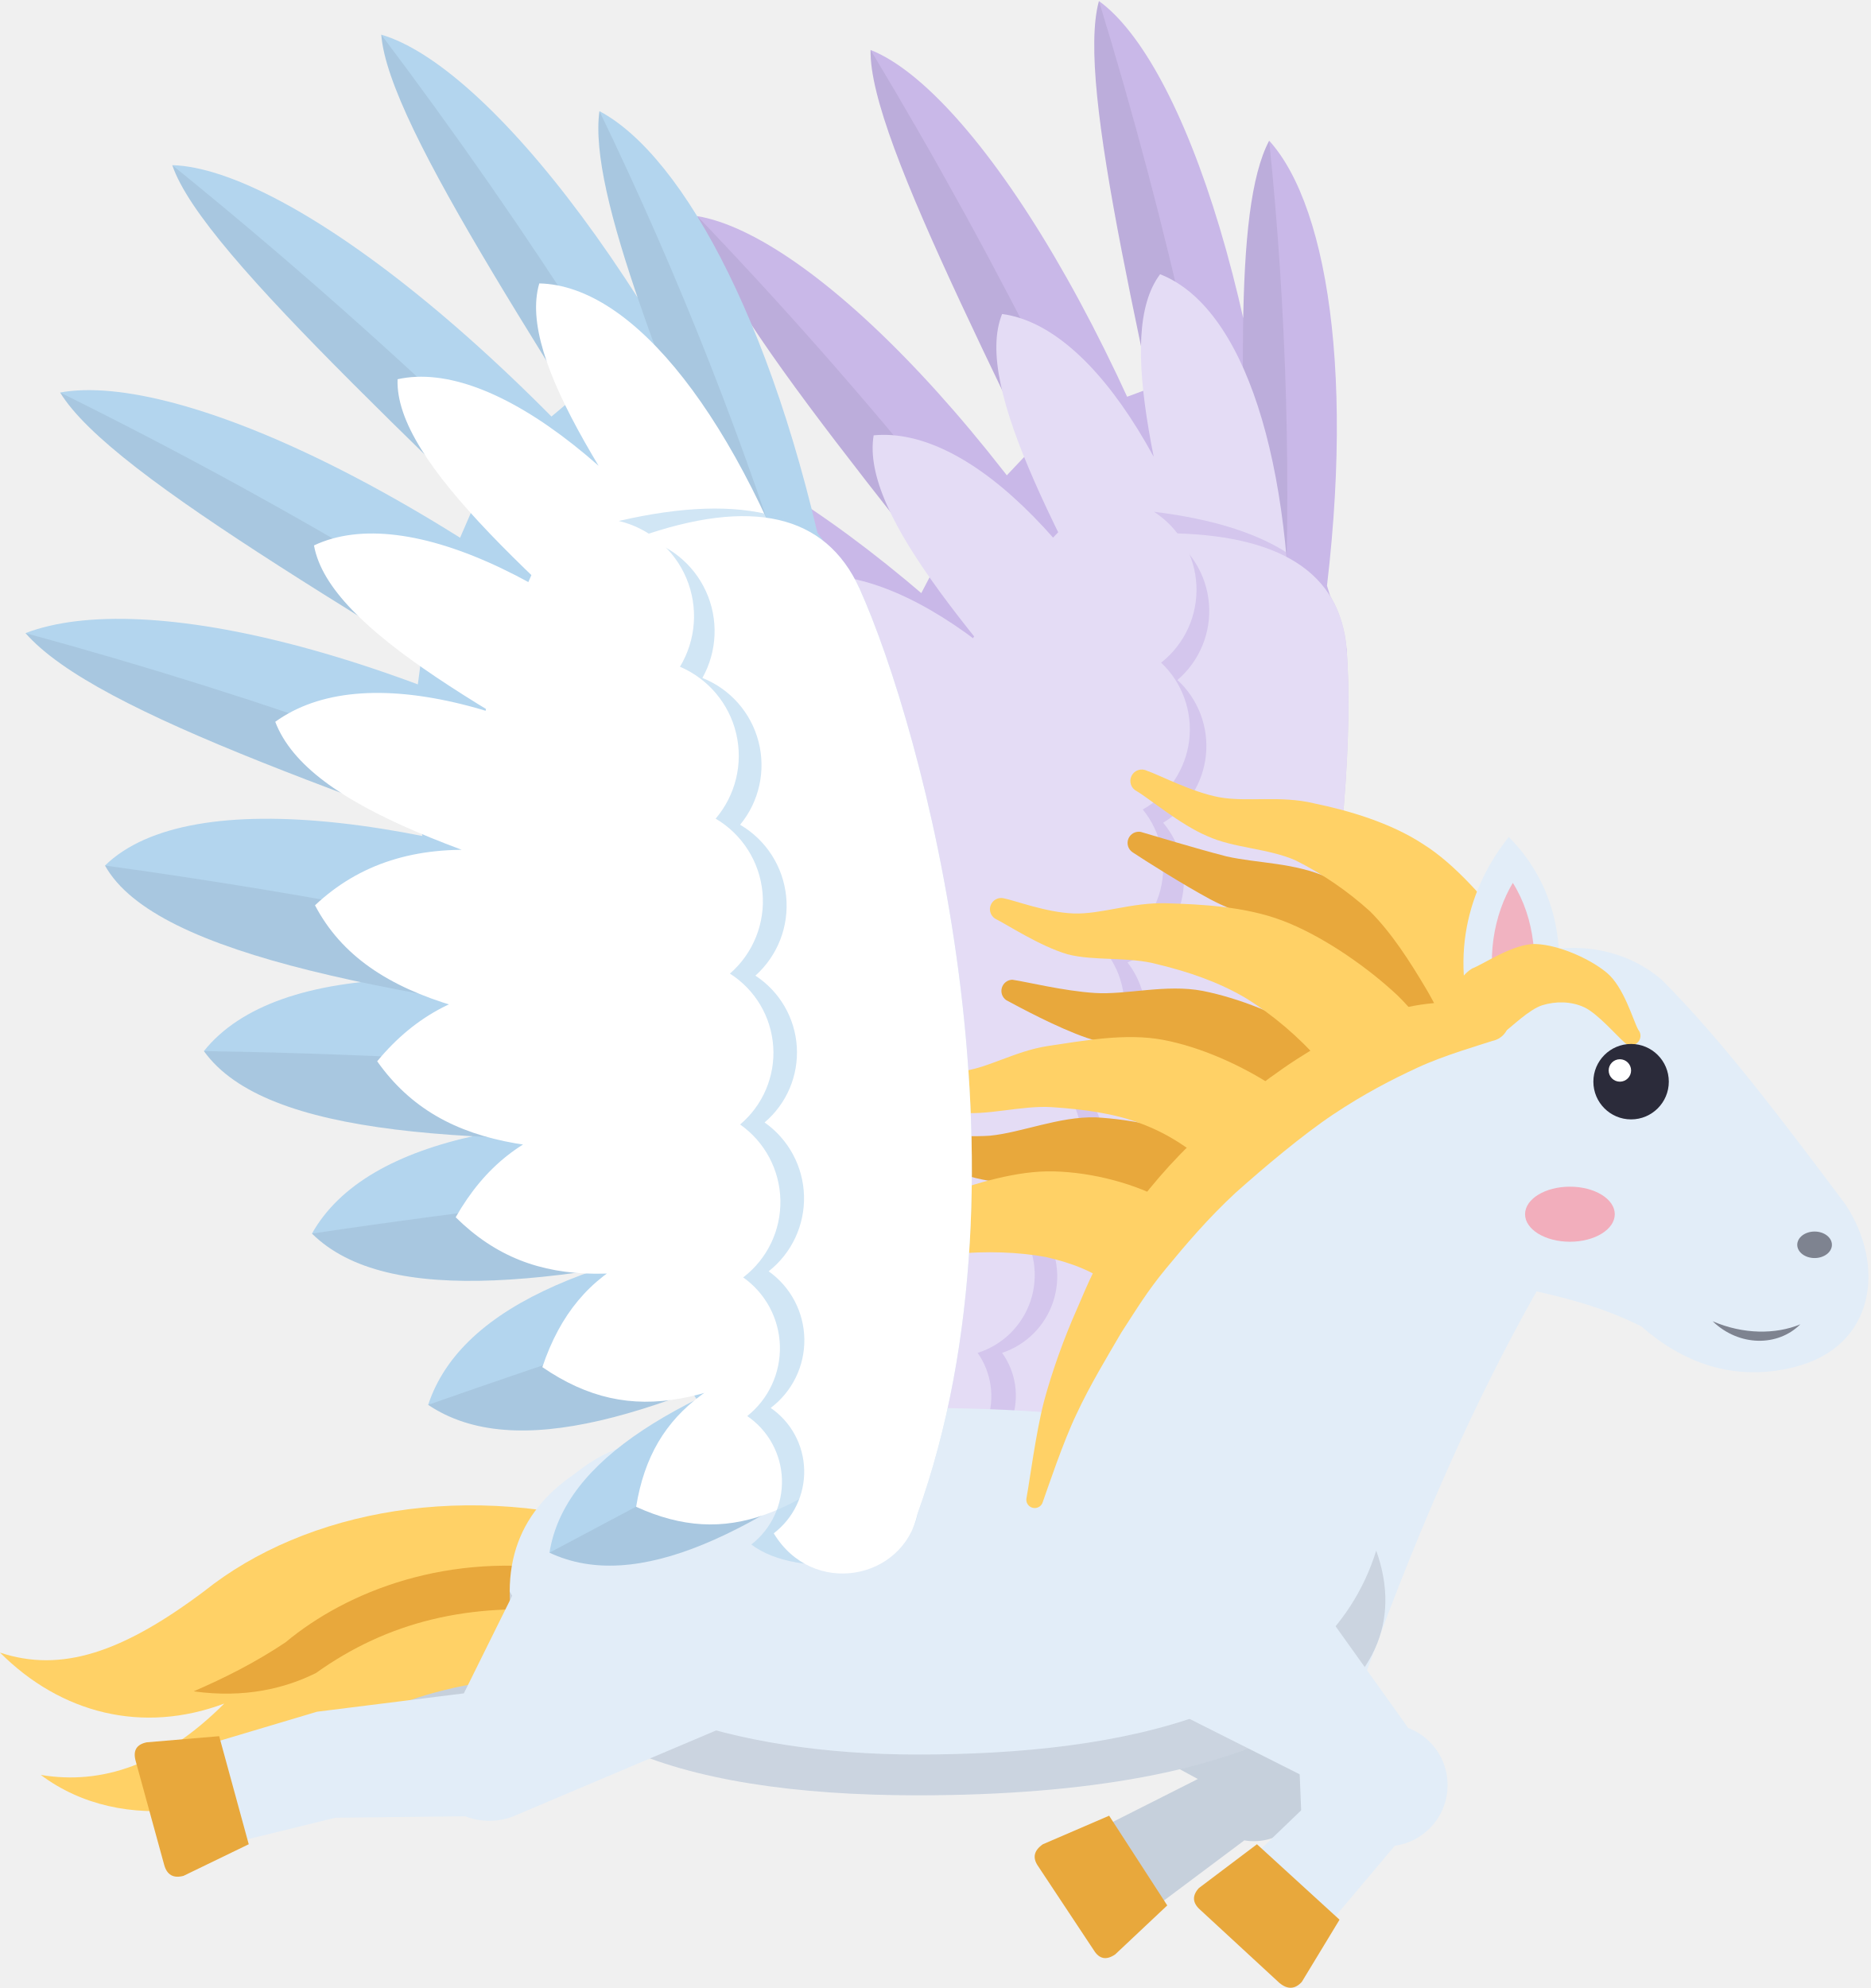
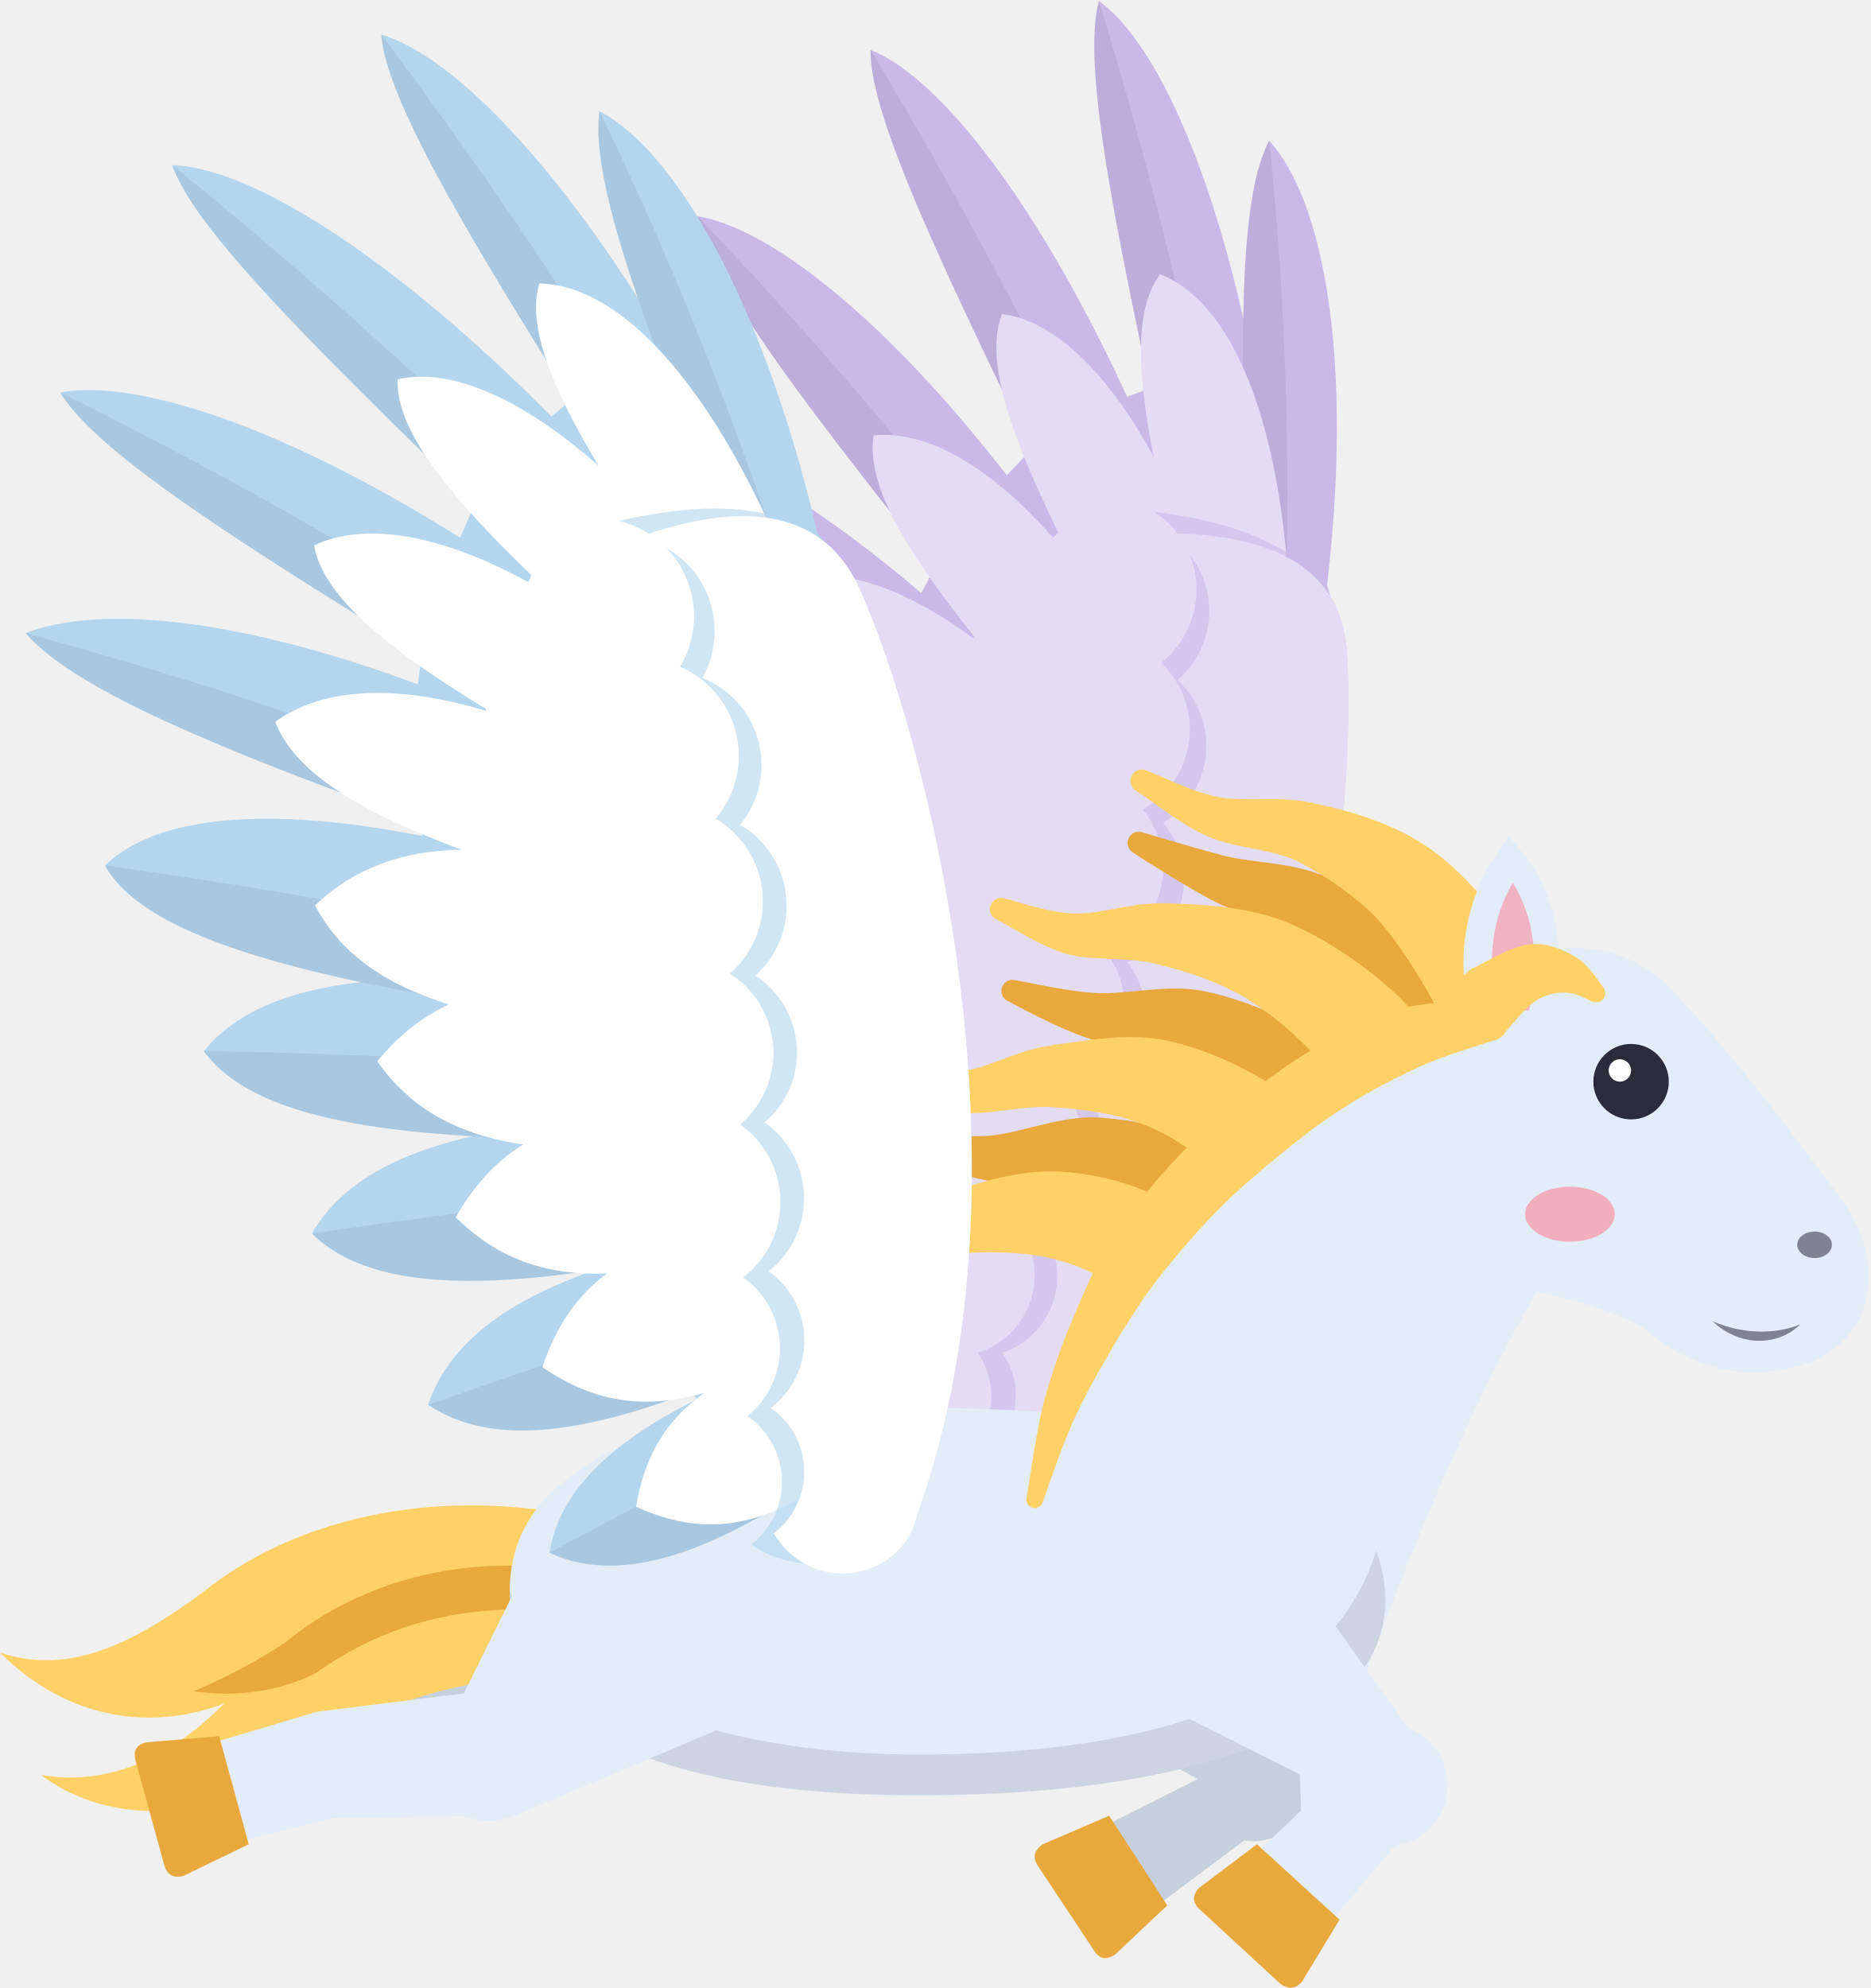
<svg xmlns="http://www.w3.org/2000/svg" viewBox="4 -72.1 183.5 195">
  <g class="part-wings part-wings-far" style="transform-box: fill-box; transform-origin: 70.3% 95.4%">
    <path d="M97.4 63.6 L94.3 50.2 L91.7 36.5 L89.5 22.4 L88.9 8.5 L90.7 -6.9 L97.5 -19.9 L107.6 -30.6 L120 -35.2 L129.3 -30.4 L136.1 -8.4 C136.4 5.8 132.8 48.1 111 74.5Z M126.6 -7.5 C125.9 -32.9 124.9 -51.5 128.5 -58.3 C134.5 -51.7 137.3 -33.2 133.2 -7.7Z M123.2 -4.2 C116.2 -37.8 109.5 -63.7 111.8 -72 C120.1 -66 128.9 -40.7 130.4 -5.8Z M119 1 C103.3 -32.7 89.2 -58.3 89.4 -67.2 C99.3 -63.3 115.4 -38.7 125.9 -2.4Z M114.9 8 C92.7 -20.7 74.2 -41.7 72.4 -50.9 C83.3 -49.1 103.6 -29.5 121.1 3Z M111.7 16.1 C85.4 -5.9 65.3 -21.5 61.7 -31 C73.3 -31.2 94.9 -17.4 117.1 9.5Z M108.9 26.3 C82.8 12.8 62.7 1.6 61.2 -8.1 C71.3 -12.6 91.8 -2.2 114.1 17.7Z M108.5 36 C84.3 28.1 66.6 20.9 63.9 11.3 C73.2 5.6 91.3 12.1 112.5 26.9Z M110.3 45.8 C87.8 43.3 71.8 39.7 67.6 30.8 C75.5 24 91.7 26.8 112.5 36.4Z M112.1 55.5 C92.1 57.8 78 57.3 72.3 49.4 C78.5 41.6 92.6 41.4 112.5 46.1Z M113.7 65.6 C96.7 71.2 84.6 72.6 78.2 66.3 C82.6 58.5 94.6 56.4 112.5 57.1Z" fill="#c9b8e8" />
    <path d="M129.9 -7.6 Q131.1 -33 128.5 -58.3 C124.9 -51.5 125.9 -32.9 126.6 -7.5Z M126.8 -5 Q121.9 -39.1 111.8 -72 C109.5 -63.7 116.2 -37.8 123.2 -4.2Z M122.5 -0.7 Q108.6 -35.3 89.4 -67.2 C89.2 -58.3 103.3 -32.7 119 1Z M118 5.5 Q97.6 -24.6 72.4 -50.9 C74.2 -41.7 92.7 -20.7 114.9 8Z M114.4 12.8 Q89.7 -11.2 61.7 -31 C65.3 -21.5 85.4 -5.9 111.7 16.1Z M111.5 22 Q87.1 5.7 61.2 -8.1 C62.7 1.6 82.8 12.8 108.9 26.3Z M110.5 31.5 Q87.7 20.3 63.9 11.3 C66.6 20.9 84.3 28.1 108.5 36Z M111.4 41.1 Q89.7 35.2 67.6 30.8 C71.8 39.7 87.8 43.3 110.3 45.8Z M112.3 50.8 Q92.3 49.7 72.3 49.4 C78 57.3 92.1 57.8 112.1 55.5Z M113.1 61.4 Q95.7 63.8 78.2 66.3 C84.6 72.6 96.7 71.2 113.7 65.6Z" fill="#2b2b3a" opacity="0.08" />
    <path d="M98.6 63.4 L96.2 50.2 L94.2 37.1 L92.8 23.8 L92.9 10.9 L95.5 -2.9 L102.2 -14.1 L111.2 -23.4 L121.8 -27.5 L136.1 -8.4 C136.4 5.8 132.8 48.1 111 74.5Z M123 -4.2 C117.6 -24.1 113.3 -39.2 117.8 -45.2 C126 -42 130.9 -27 130.6 -5.9Z M118.9 1.1 C108.1 -18.9 99.4 -34.1 102.3 -41.3 C111.4 -40.1 120.8 -25.2 126.1 -2.5Z M114.8 8.1 C100 -8.8 88.4 -21.5 89.7 -29.4 C99.2 -30.3 111.4 -18.1 121.3 2.9Z M111.5 16.2 C93.9 3.2 80.8 -6.5 80.7 -15.2 C90.3 -18 103.9 -8.9 117.3 9.3Z M108.8 26.5 C90.8 18.9 79.8 12.6 78.3 2.1 C88.7 -2.4 100.2 3.1 114.2 17.5Z M108.4 36.3 C91.4 32.1 81.6 28 78.8 17.7 C88.5 12 98.7 15.3 112.6 26.7Z M110.2 46.1 C94.2 45.5 85.1 43.4 80.7 33.9 C89 26.8 98.3 28.2 112.6 36.2Z M112.1 55.7 C97.6 58.6 89.5 58.1 83.5 49.8 C90.1 41.6 98.2 41.3 112.5 45.8Z M113.7 65.8 C101.3 71 93.9 71.6 87.3 65 C91.9 56.8 99.1 55.4 112.5 56.9Z" fill="#e4dcf5" />
    <path d="M111.7 74.6 C133.6 48.2 137.2 5.9 136.1 -8.4 Q135.2 -19.7 117.2 -21.9 A9.1 9.1 0 0 1 117.9 -7.1 A9 9 0 0 1 116.1 7.3 A9 9 0 0 1 112.5 21.3 A8.7 8.7 0 0 1 108.5 34.8 A8.8 8.8 0 0 1 104 48.3 A8 8 0 0 1 99.9 60.6 A7.4 7.4 0 0 1 96.1 71.9 C99.1 76.6 109.3 79.1 111.7 74.6Z" fill="#c9b8e8" opacity="0.6" />
    <path d="M111.7 74.6 C133.6 48.2 137.2 5.9 136.1 -8.4 Q135.2 -19.7 118.3 -19.8 A8.9 8.9 0 0 1 119.5 -5.4 A8.8 8.8 0 0 1 118.1 8.6 A8.7 8.7 0 0 1 114.6 22.3 A8.5 8.5 0 0 1 110.8 35.5 A8.6 8.6 0 0 1 106.3 48.6 A7.9 7.9 0 0 1 102.3 60.6 A7.2 7.2 0 0 1 98.5 71.7 C99.8 78.6 108.3 80 111.7 74.6Z" fill="#e4dcf5" />
  </g>
  <path d="M72.6 75.3 L57 90.1 L43.9 89.3 L33.1 91.6 A4.5 4.5 0 0 0 34.9 100.4 L34.9 100.4 L44.1 98.7 L59 101.9 L83.4 96.7 A12 12 0 0 0 72.6 75.3Z M52 96 A6 6 0 1 0 64 96 A6 6 0 1 0 52 96Z M39.2 94 A4.8 4.8 0 1 0 48.8 94 A4.8 4.8 0 1 0 39.2 94Z" fill="#e2edf8" />
  <path d="M72.6 75.3 L57 90.1 L43.9 89.3 L33.1 91.6 A4.5 4.5 0 0 0 34.9 100.4 L34.9 100.4 L44.1 98.7 L59 101.9 L83.4 96.7 A12 12 0 0 0 72.6 75.3Z M52 96 A6 6 0 1 0 64 96 A6 6 0 1 0 52 96Z M39.2 94 A4.8 4.8 0 1 0 48.8 94 A4.8 4.8 0 1 0 39.2 94Z" fill="#2b2b3a" opacity="0.15" />
  <path d="M35 90.8 L27.9 91 Q26.4 91.3 26.7 92.7 L28.5 101.8 Q28.8 103.3 30.3 103 L36.9 100.5Z" fill="#e8a83c" />
  <path d="M106 94 L121.5 102.4 L111.4 107.5 A4.8 4.8 0 0 0 116.6 115.5 L116.6 115.5 L132.5 103.6 L118 82 A8.5 8.5 0 0 0 106 94Z M121.5 103 A5.5 5.5 0 1 0 132.5 103 A5.5 5.5 0 1 0 121.5 103Z" fill="#e2edf8" />
  <path d="M106 94 L121.5 102.4 L111.4 107.5 A4.8 4.8 0 0 0 116.6 115.5 L116.6 115.5 L132.5 103.6 L118 82 A8.5 8.5 0 0 0 106 94Z M121.5 103 A5.5 5.5 0 1 0 132.5 103 A5.5 5.5 0 1 0 121.5 103Z" fill="#2b2b3a" opacity="0.15" />
  <path d="M112.8 106 L106.3 108.8 Q105 109.7 105.8 110.9 L111.3 119.2 Q112.1 120.5 113.4 119.6 L118.5 114.8Z" fill="#e8a83c" />
  <g class="part-tail" style="transform-box: fill-box; transform-origin: 96.8% 24.8%">
    <path d="M66 78C50 73 34 76 24 84C16 90 10 92 4 90C10 96 18 98 26 95C20 101 14 103 8 102C16 108 28 106 36 99C44 93 54 92 66 92Z" fill="#ffd166" />
    <path d="M60 82C48 80 38 84 32 89C29 91 26 92.5 23 93.8C28 94.5 32 93.5 35 92C42 87 50 85 60 86Z" fill="#e8a83c" />
  </g>
  <path d="M151.1 30.1 C149.9 28.6 146.6 23.7 143.8 21 C141 18.3 137.5 15.5 134.3 14 C131 12.5 127.4 12.6 124.3 11.9 C121.2 11.1 117.3 9.9 115.9 9.5 A1.1 1.1 0 0 0 115.1 11.5 C116.3 12.3 120.1 14.7 122.7 16.1 C125.3 17.5 128.3 18.2 130.7 20 C133.1 21.8 135.1 24.4 137.2 27 C139.2 29.7 142 34.4 142.9 35.9 A5 5 0 0 0 151.1 30.1Z M140.8 37.7 C139.4 36.3 135.9 31.5 132.8 29.5 C129.6 27.4 125.5 25.8 122 25.1 C118.4 24.4 114.5 25.5 111.4 25.3 C108.3 25.1 104.7 24.2 103.3 24 A1.1 1.1 0 0 0 102.7 26 C104 26.7 107.7 28.7 110.6 29.7 C113.5 30.7 117.3 30.7 120 31.9 C122.8 33 125 34.5 127.2 36.5 C129.4 38.6 132.2 43 133.2 44.3 A5 5 0 0 0 140.8 37.7Z M130.5 47.5 C129.2 46.3 125.6 41.8 122.4 40.2 C119.2 38.5 115 37.7 111.5 37.5 C107.9 37.4 104.2 39 101.1 39.3 C98.1 39.5 94.5 39 93.2 38.9 A1.1 1.1 0 0 0 92.8 41.1 C94.1 41.5 97.9 43.2 100.9 43.7 C103.8 44.3 107.8 43.8 110.5 44.5 C113.3 45.1 115.5 46.1 117.6 47.8 C119.8 49.5 122.5 53.4 123.5 54.5 A5 5 0 0 0 130.5 47.5Z" fill="#e8a83c" />
  <path d="M157.8 28.3 C156.9 26.8 154.5 22.1 152.1 19.1 C149.7 16.2 146.8 12.7 143.6 10.7 C140.4 8.6 136.3 7.4 132.9 6.7 C129.6 5.9 126.3 6.6 123.6 6.1 C120.9 5.6 117.7 3.9 116.5 3.5 A1.1 1.1 0 0 0 115.5 5.5 C116.7 6.2 119.8 8.8 122.4 9.9 C125 11.1 128.4 11.1 131.1 12.3 C133.7 13.6 136.2 15.3 138.4 17.3 C140.5 19.4 142.3 22.2 143.9 24.9 C145.5 27.6 147.5 32.2 148.2 33.7 A5.5 5.5 0 0 0 157.8 28.3Z M147.5 33.8 C146.3 32.4 143.5 27.6 140.5 25 C137.6 22.4 133.5 19.6 129.8 18.2 C126.1 16.8 121.8 16.6 118.4 16.5 C115 16.4 112 17.6 109.3 17.5 C106.6 17.4 103.5 16.2 102.4 16 A1.1 1.1 0 0 0 101.6 18 C102.8 18.6 106 20.7 108.7 21.5 C111.4 22.2 114.7 21.7 117.6 22.5 C120.5 23.2 123.5 24.2 126.2 25.8 C128.8 27.4 131.4 29.6 133.5 32 C135.5 34.4 137.7 38.8 138.5 40.2 A5.5 5.5 0 0 0 147.5 33.8Z M137 42.2 C135.7 41 132.2 36.6 129 34.5 C125.8 32.4 121.8 30.6 118.1 29.9 C114.4 29.2 110.2 30 106.8 30.5 C103.5 31 100.7 32.8 98.1 33 C95.5 33.2 92.4 32.1 91.3 31.9 A1.1 1.1 0 0 0 90.7 34.1 C91.9 34.5 95.2 36.6 97.9 37 C100.7 37.4 104.2 36.3 107.2 36.5 C110.2 36.7 113.3 37.1 115.9 38.1 C118.6 39.1 120.8 40.6 123 42.5 C125.2 44.4 128 48.5 129 49.8 A5.5 5.5 0 0 0 137 42.2Z M126.9 53.1 C125.5 51.9 121.9 47.5 118.6 45.8 C115.4 44 111.2 42.9 107.4 42.8 C103.7 42.7 99.7 44 96.4 45.1 C93.1 46.1 90.3 48.4 87.8 49 C85.2 49.7 82.3 48.9 81.2 48.9 A1.1 1.1 0 0 0 80.8 51.1 C82.1 51.4 85.5 53 88.2 53 C91 53 94.6 51.2 97.6 50.9 C100.7 50.6 103.9 50.7 106.6 51.2 C109.2 51.8 111.3 52.6 113.4 54.2 C115.4 55.9 118.2 59.8 119.1 60.9 A5.5 5.5 0 0 0 126.9 53.1Z" fill="#ffd166" />
  <path d="M104 80C106 58 124 34 148 26L164 40C154 54 146 70 138 92Z" fill="#e2edf8" />
  <path d="M54 84C54 70 72 66 94 66C118 66 134 70 139 80C144 94 128 104 94 104C70 104 54 98 54 84Z" fill="#e2edf8" />
  <path d="M139 80C144 94 128 104 94 104C70 104 54 98 54 84C60 95 76 100 94 100C114 100 134 96 139 80Z" fill="#2b2b3a" opacity="0.13" />
  <path d="M60 72.8 L49.5 94 L35.1 95.8 L23.7 99.2 A5 5 0 0 0 26.3 108.8 L26.3 108.8 L36.9 106.2 L54.5 106 L80 95.2 A15 15 0 0 0 60 72.8Z M45.5 100 A6.5 6.5 0 1 0 58.5 100 A6.5 6.5 0 1 0 45.5 100Z M30.8 101 A5.2 5.2 0 1 0 41.2 101 A5.2 5.2 0 1 0 30.8 101Z" fill="#e2edf8" />
  <path d="M25.5 98.2 L18.4 98.8 Q16.9 99.1 17.3 100.6 L20.1 110.8 Q20.5 112.3 22 111.9 L28.4 108.8Z" fill="#e8a83c" />
  <path d="M117.5 94.9 L134 103.2 L126.3 110.6 A5 5 0 0 0 133.7 117.4 L133.7 117.4 L146 102.8 L130.5 81.1 A9.5 9.5 0 0 0 117.5 94.9Z M134 103 A6 6 0 1 0 146 103 A6 6 0 1 0 134 103Z" fill="#e2edf8" />
  <path d="M127.3 108.8 L121.6 113.1 Q120.6 114.2 121.7 115.2 L129.5 122.4 Q130.7 123.4 131.7 122.3 L135.4 116.2Z" fill="#e8a83c" />
  <path d="M140 103L131.2 94.8L131.9 111.9Z" fill="#e2edf8" />
  <path d="M146 30C148 21 160 18 167 24C173 30 179 38 185 46C189 52 188 60 180 62C174 63.5 169 61.5 165 58C161 56 157 55 152 54C146 52.5 144 46 144.5 40C144.8 36 145 33 146 30Z" fill="#e2edf8" />
  <path d="M149 30C146 22 148 15 152 10C157 15 158 22 156 29Z" fill="#e2edf8" />
  <path d="M151 27C149.6 22 150.6 17.5 152.4 14.5C154.6 18 155 22.5 154 27Z" fill="#ff7a8a" opacity="0.5" />
  <path d="M106.3 75.2 C106.8 73.8 108.3 69.3 109.6 66.6 C110.9 63.8 112.6 61 114 58.6 C115.5 56.3 116.5 54.6 118.4 52.3 C120.3 50 122.5 47.4 125.2 44.9 C128 42.4 131.8 39.2 134.8 37.2 C137.8 35.2 140.5 33.8 143.1 32.6 C145.7 31.4 149.2 30.4 150.4 30 A2 2 0 0 0 149.6 26 C148.1 26.2 144 26 140.9 27 C137.9 28 134.6 29.6 131.2 31.8 C127.8 34 123.7 37.3 120.8 40.1 C117.8 43 115.5 46 113.6 48.7 C111.7 51.4 110.8 53.6 109.6 56.4 C108.4 59.1 107.2 62.4 106.4 65.4 C105.6 68.5 105 73.2 104.7 74.8 A0.8 0.8 0 0 0 106.3 75.2Z" fill="#ffd166" />
-   <path d="M151.6 29.1 C152.2 28.7 154 26.9 155.3 26.5 C156.6 26.1 158.1 26.1 159.4 26.7 C160.7 27.3 162.6 29.5 163.3 30.1 A0.9 0.9 0 0 0 164.7 28.9 C164.2 28 163.3 24.7 161.6 23.3 C159.9 21.9 156.9 20.6 154.7 20.5 C152.5 20.4 149.5 22.5 148.4 22.9 A3.5 3.5 0 0 0 151.6 29.1Z" fill="#ffd166" />
+   <path d="M151.6 29.1 C152.2 28.7 153.6 26.6 154.9 25.9 C156 25.3 157.3 25.1 158.5 25.4 C159.2 25.6 159.9 26.1 160.4 26.2 A0.9 0.9 0 0 0 161.3 24.8 C160.6 23.9 159.9 22.6 158.6 21.8 C157.3 21 155.9 20.5 154.7 20.5 C152.5 20.4 149.5 22.5 148.4 22.9 A3.5 3.5 0 0 0 151.6 29.1Z" fill="#ffd166" />
  <g class="part-wings" style="transform-box: fill-box; transform-origin: 95.3% 93.2%">
    <path d="M75.9 70.6 L68 58.5 L60.5 45.9 L53.3 32.7 L47.6 19.2 L43.9 3.3 L45.9 -11.9 L52.1 -26.2 L62.8 -35.2 L73.6 -33.8 L88.3 -14.4 C93.7 -0.5 105.4 42.6 93.3 76.6Z M79.2 -10.2 C69.3 -35 61.7 -53.1 62.8 -61.2 C71.1 -56.8 80.6 -39.4 85.7 -12.7Z M77 -5.7 C58 -36.5 42.1 -59.6 41.4 -68.7 C51.7 -65.7 69.5 -43.8 83.5 -9.9Z M74.8 1 C47.1 -26.7 23.9 -47 20.9 -55.9 C32.1 -55.6 56.9 -37 80.4 -4.9Z M73.2 9.4 C40.9 -11 15 -25.2 9.9 -33.6 C21.4 -35.7 48.5 -23.6 77.6 2.2Z M72.9 18.5 C39 6.2 13.5 -2 6.5 -10 C18 -14.4 44.3 -8.6 75.9 10Z M73.9 29.6 C43.2 25.7 19.3 21.8 14.3 12.8 C22.6 4.7 46.7 7.6 75.9 19.3Z M77 39.4 C50.2 40.2 30.1 39.5 24 31 C31.2 22 51.3 21.9 77.6 28.9Z M82.3 48.4 C59.1 54 42 56.2 34.6 48.9 C40 39.3 57 36.3 81.1 38.3Z M87.6 57.3 C68.6 66.9 54.5 71.4 46 65.7 C49.3 55.7 63.2 50.4 84.5 47.9Z M92.8 66.8 C78 78.5 66.4 84.2 57.9 80.2 C59.4 70.9 70.6 64.6 88.5 58.8Z" fill="#b3d5ee" />
    <path d="M82.4 -11.4 Q74.5 -37 62.8 -61.2 C61.7 -53.1 69.3 -35 79.2 -10.2Z M80.3 -7.8 Q63.2 -39.8 41.4 -68.7 C42.1 -59.6 58 -36.5 77 -5.7Z M77.6 -2 Q51.4 -31.2 20.9 -55.9 C23.9 -47 47.1 -26.7 74.8 1Z M75.4 5.8 Q44.3 -16.6 9.9 -33.6 C15 -25.2 40.9 -11 73.2 9.4Z M74.4 14.3 Q41.4 -0.5 6.5 -10 C13.5 -2 39 6.2 72.9 18.5Z M74.9 24.5 Q44.9 17 14.3 12.8 C19.3 21.8 43.2 25.7 73.9 29.6Z M77.3 34.2 Q50.7 31.4 24 31 C30.1 39.5 50.2 40.2 77 39.4Z M81.7 43.4 Q58.1 45.4 34.6 48.9 C42 56.2 59.1 54 82.3 48.4Z M86 52.6 Q65.9 58.7 46 65.7 C54.5 71.4 68.6 66.9 87.6 57.3Z M90.6 62.8 Q74.3 71.5 57.9 80.2 C66.4 84.2 78 78.5 92.8 66.8Z" fill="#2b2b3a" opacity="0.08" />
    <path d="M77.1 70 L69.9 57.9 L63.2 45.5 L57 32.9 L52.5 20.1 L50.1 5.6 L52.7 -7.9 L58.2 -20.4 L67.2 -28.3 L88.3 -14.4 C93.7 -0.5 105.4 42.6 93.3 76.6Z M76.8 -5.6 C64.3 -23.3 54.7 -36.8 56.9 -44.3 C66.2 -44.1 76.4 -31.1 83.7 -10Z M74.7 1.1 C56.8 -14.8 42.7 -26.7 43 -34.9 C52.4 -37 67.1 -25.6 80.5 -5.1Z M73.1 9.6 C52.4 -1.9 36.3 -10.3 34.8 -18.6 C43.9 -22.9 60.4 -15.2 77.7 2Z M72.8 18.7 C50.7 12.2 34.3 7.3 31 -1.3 C39.6 -7.5 56.2 -3.4 76 9.8Z M73.9 29.9 C53.3 28.8 40.1 26.6 34.9 16.7 C43.6 8.5 57 9.8 75.9 19Z M77 39.7 C58.7 41.7 47.5 41.2 41 32 C48.6 22.8 59.8 22.4 77.6 28.7Z M82.3 48.7 C66.2 53.9 56.5 55 48.7 47.3 C54.4 37.3 64 35.3 81.1 38.1Z M87.7 57.5 C74.3 65.6 66.1 68.1 57.2 62 C60.7 51.6 68.7 48.3 84.4 47.7Z M92.9 67 C82.4 76.5 75.4 79.8 66.4 75.7 C68 65.9 74.6 61.9 88.4 58.6Z" fill="#ffffff" />
    <path d="M94 76.4 C106.2 42.4 94.5 -0.7 88.3 -14.4 Q83.3 -25.3 64.7 -21 A9.6 9.6 0 0 1 70.7 -6.7 A9.5 9.5 0 0 1 74.2 8.2 A9.4 9.4 0 0 1 75.6 23.4 A9.2 9.2 0 0 1 76.6 38.2 A9.3 9.3 0 0 1 76.9 53.2 A8.5 8.5 0 0 1 77.3 66.8 A7.8 7.8 0 0 1 77.7 79.4 C82.3 82.9 93.3 81.7 94 76.4Z" fill="#b3d5ee" opacity="0.6" />
    <path d="M94 76.4 C106.2 42.4 94.5 -0.7 88.3 -14.4 Q83.3 -25.3 66.6 -19.4 A9.4 9.4 0 0 1 72.9 -5.6 A9.2 9.2 0 0 1 76.6 8.8 A9.2 9.2 0 0 1 78.1 23.6 A9 9 0 0 1 79 38 A9.1 9.1 0 0 1 79.4 52.6 A8.3 8.3 0 0 1 79.6 66 A7.6 7.6 0 0 1 79.9 78.3 C83.7 84.6 92.6 82.9 94 76.4Z" fill="#ffffff" />
  </g>
  <circle cx="164" cy="34" r="3.7" fill="#2b2b3a" />
  <circle cx="162.9" cy="32.9" r="1.1" fill="#ffffff" />
  <ellipse cx="158" cy="47" rx="4.4" ry="2.7" fill="#ff7a8a" opacity="0.55" />
  <ellipse cx="182" cy="50" rx="1.7" ry="1.3" fill="#2b2b3a" opacity="0.55" />
  <path d="M172 57.5C174.6 60 178.4 60 180.6 57.8C178.2 58.8 175 58.8 172 57.5Z" fill="#2b2b3a" opacity="0.55" />
</svg>
